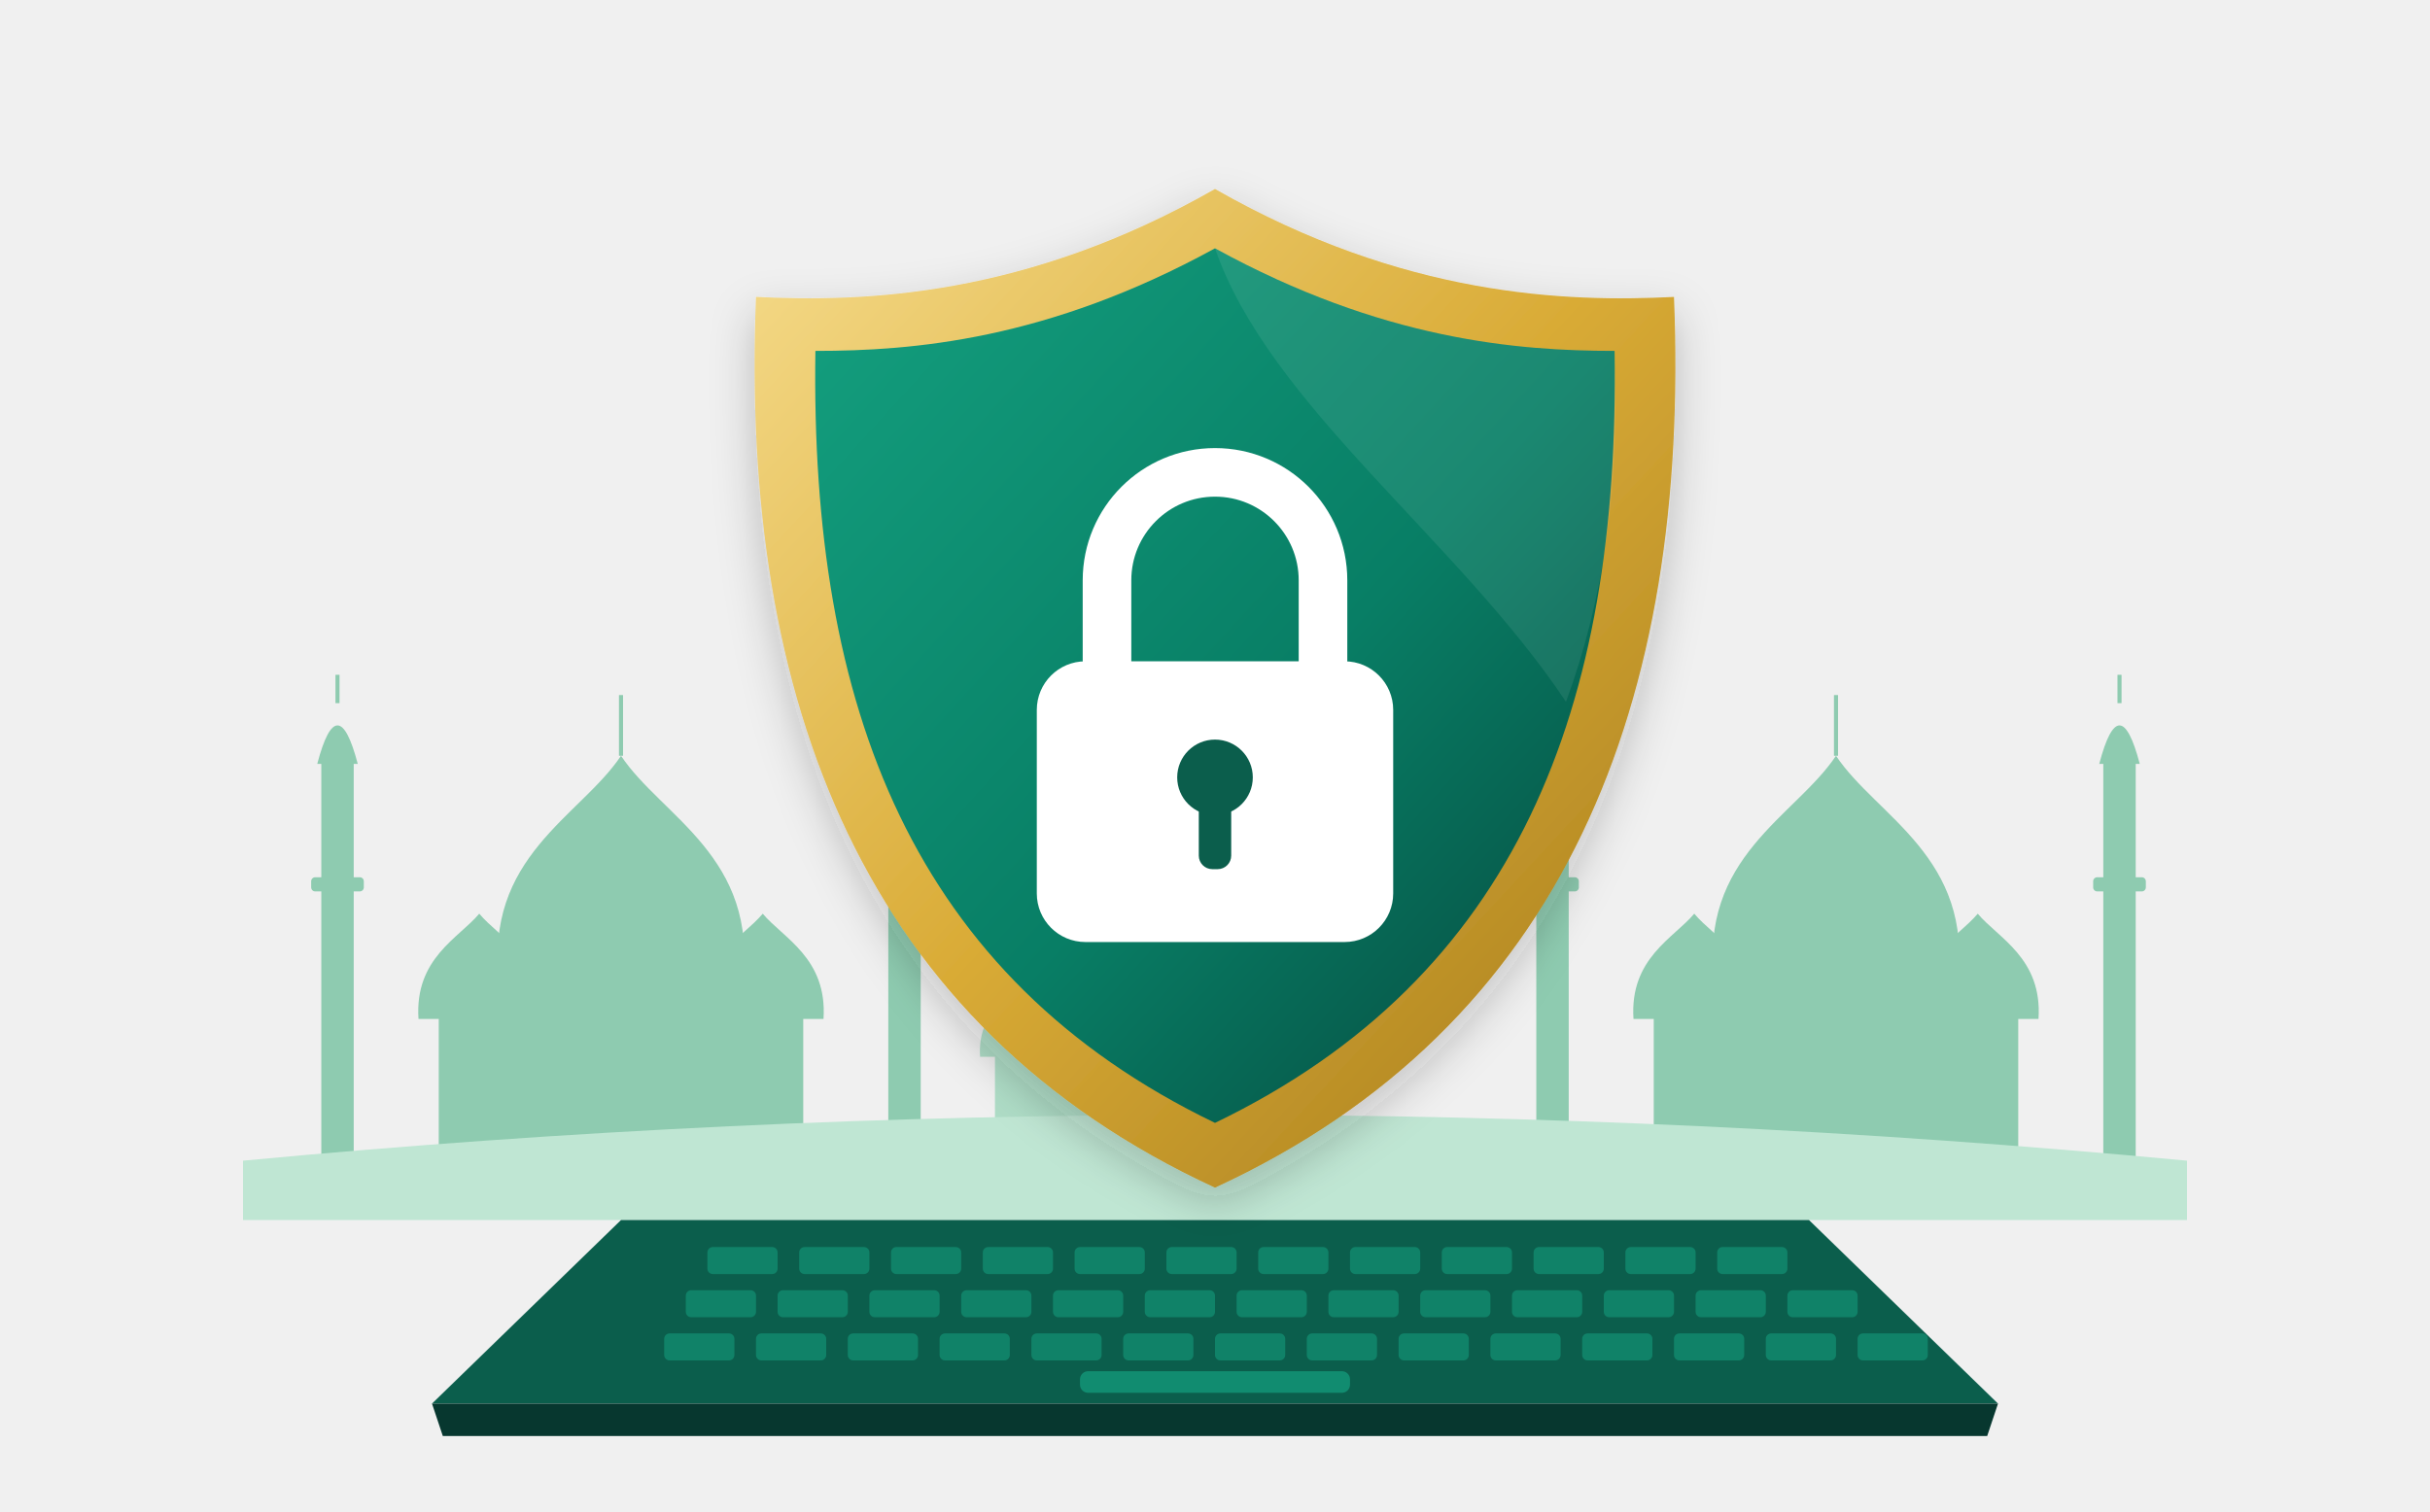
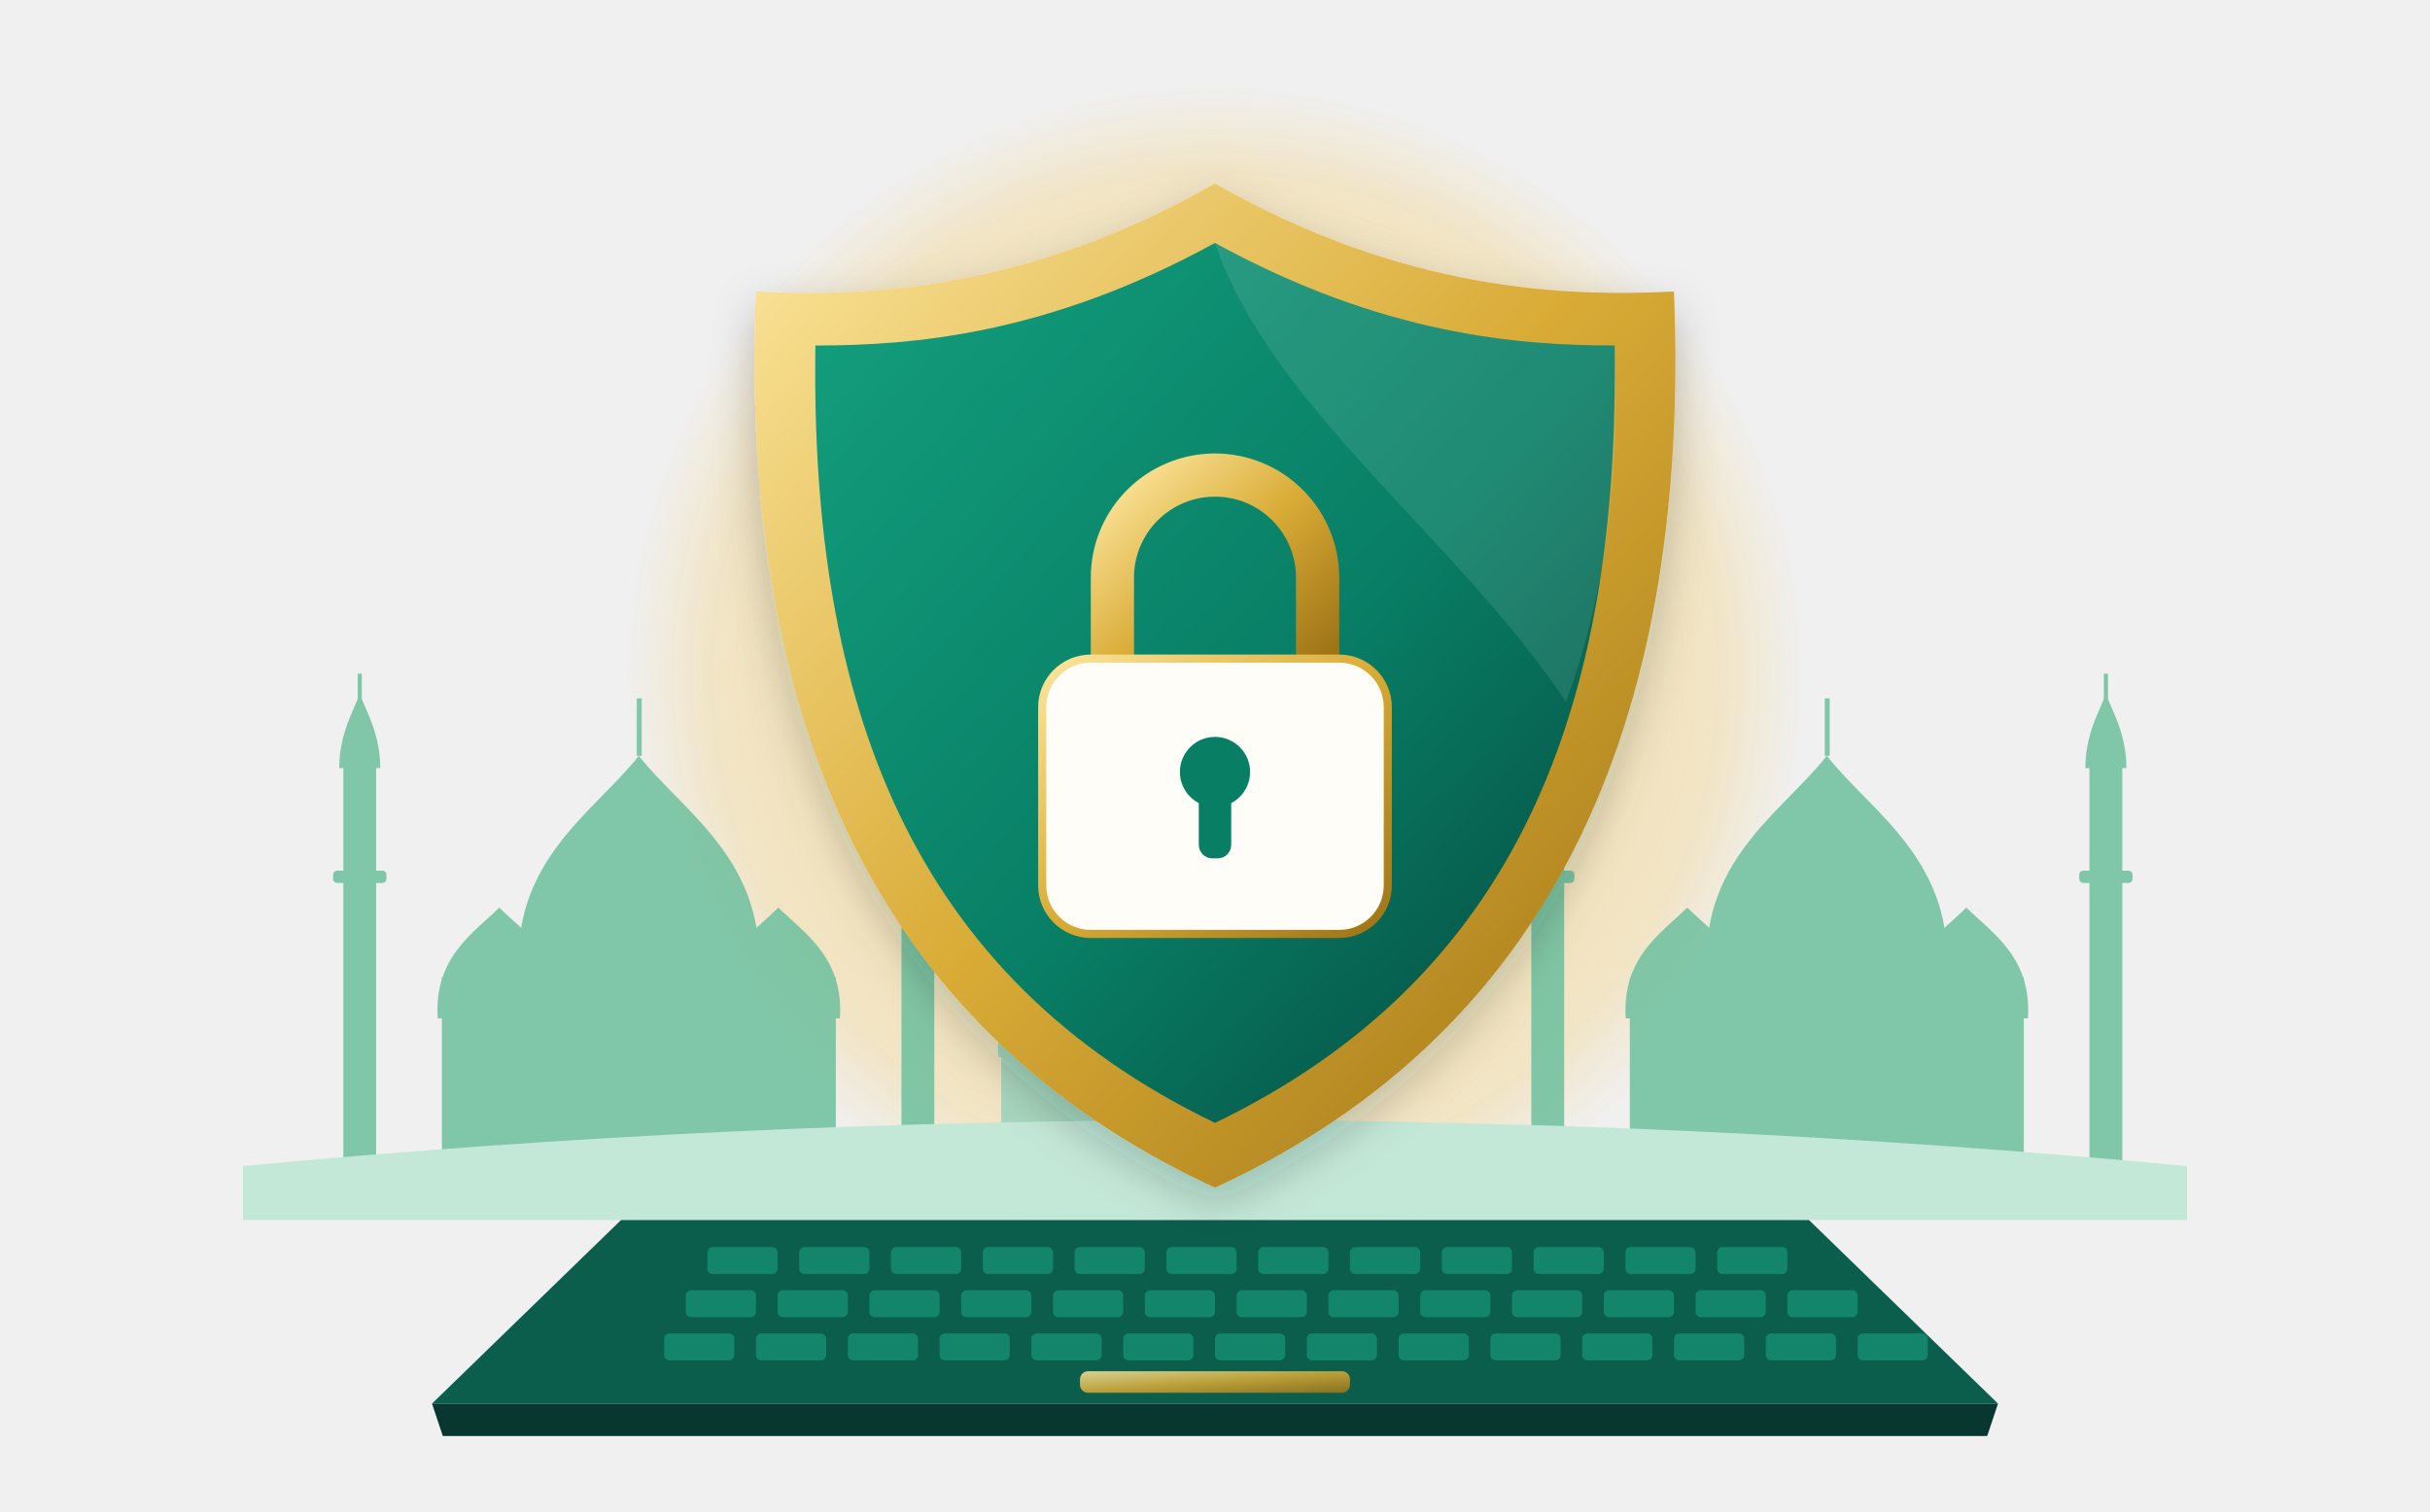
<svg xmlns="http://www.w3.org/2000/svg" viewBox="0 0 900 560" width="900" height="560">
  <defs>
    <linearGradient id="sky" x1="0" y1="0" x2="0" y2="1">
-       <stop offset="0" stop-color="#8FCBE6" />
-       <stop offset=".55" stop-color="#CFE9F1" />
-       <stop offset="1" stop-color="#F6F1E2" />
-     </linearGradient>
+       <stop offset="0" stop-color="#BEE2D8" />
+       <stop offset=".48" stop-color="#E4F2EA" />
+       <stop offset="1" stop-color="#FBF4DC" />
+     </linearGradient>
+     <radialGradient id="sunDisk" cx=".5" cy=".5" r=".5">
+       <stop offset="0" stop-color="#FFFDF0" />
+       <stop offset=".45" stop-color="#FCE28E" />
+       <stop offset=".85" stop-color="#F5CA63" stop-opacity=".55" />
+       <stop offset="1" stop-color="#F5CA63" stop-opacity="0" />
+     </radialGradient>
    <linearGradient id="wall" x1="0" y1="0" x2="1" y2="0">
-       <stop offset="0" stop-color="#FFFEFA" />
-       <stop offset=".6" stop-color="#F6EFDF" />
-       <stop offset="1" stop-color="#E4D8BE" />
+       <stop offset="0" stop-color="#FFFDF8" />
+       <stop offset=".6" stop-color="#F6EFE0" />
+       <stop offset="1" stop-color="#E5D8BD" />
    </linearGradient>
    <linearGradient id="wallDark" x1="0" y1="0" x2="1" y2="0">
      <stop offset="0" stop-color="#EDE3CC" />
-       <stop offset="1" stop-color="#D6C7A6" />
-     </linearGradient>
-     <radialGradient id="dome" cx=".36" cy=".3" r=".85">
-       <stop offset="0" stop-color="#FFFFFF" />
-       <stop offset=".45" stop-color="#F5EEDD" />
-       <stop offset="1" stop-color="#CDBD98" />
+       <stop offset="1" stop-color="#D4C4A0" />
+     </linearGradient>
+     <radialGradient id="dome" cx=".35" cy=".28" r=".82">
+       <stop offset="0" stop-color="#35B896" />
+       <stop offset=".48" stop-color="#087E65" />
+       <stop offset="1" stop-color="#043A30" />
    </radialGradient>
    <linearGradient id="gold" x1="0" y1="0" x2="1" y2="1">
-       <stop offset="0" stop-color="#F6DC8C" />
+       <stop offset="0" stop-color="#FCE69E" />
      <stop offset=".5" stop-color="#D9AB36" />
-       <stop offset="1" stop-color="#A47A1C" />
+       <stop offset="1" stop-color="#9E7316" />
    </linearGradient>
    <linearGradient id="window" x1="0" y1="0" x2="0" y2="1">
-       <stop offset="0" stop-color="#6E968D" />
-       <stop offset="1" stop-color="#3F6A61" />
+       <stop offset="0" stop-color="#C9831B" />
+       <stop offset=".45" stop-color="#F3B740" />
+       <stop offset="1" stop-color="#FFF3B8" />
+     </linearGradient>
+     <linearGradient id="windowDeep" x1="0" y1="0" x2="0" y2="1">
+       <stop offset="0" stop-color="#05352C" />
+       <stop offset=".55" stop-color="#086A55" />
+       <stop offset="1" stop-color="#159A7C" />
    </linearGradient>
    <linearGradient id="grass" x1="0" y1="0" x2="0" y2="1">
-       <stop offset="0" stop-color="#9BD08C" />
-       <stop offset="1" stop-color="#4F995C" />
-     </linearGradient>
-     <radialGradient id="tree" cx=".35" cy=".3" r=".8">
      <stop offset="0" stop-color="#8CCB6E" />
-       <stop offset=".6" stop-color="#4E9E4F" />
-       <stop offset="1" stop-color="#2D6E3D" />
-     </radialGradient>
+       <stop offset="1" stop-color="#2D7A47" />
+     </linearGradient>
+     <linearGradient id="tree" x1="0" y1="0" x2="0.4" y2="1">
+       <stop offset="0" stop-color="#98D66C" />
+       <stop offset=".55" stop-color="#439952" />
+       <stop offset="1" stop-color="#1E5D38" />
+     </linearGradient>
+     <linearGradient id="treeBack" x1="0" y1="0" x2="0" y2="1">
+       <stop offset="0" stop-color="#6EB862" />
+       <stop offset="1" stop-color="#1B5233" />
+     </linearGradient>
    <linearGradient id="leaf" x1="0" y1="0" x2="1" y2="1">
-       <stop offset="0" stop-color="#5BAA5E" />
-       <stop offset="1" stop-color="#2C6A3E" />
+       <stop offset="0" stop-color="#64B85F" />
+       <stop offset="1" stop-color="#22603A" />
    </linearGradient>
    <linearGradient id="trunk" x1="0" y1="0" x2="1" y2="0">
-       <stop offset="0" stop-color="#A07B4E" />
-       <stop offset="1" stop-color="#6E5030" />
+       <stop offset="0" stop-color="#9A7144" />
+       <stop offset="1" stop-color="#5E4124" />
    </linearGradient>
    <linearGradient id="page" x1="0" y1="0" x2="1" y2="0">
-       <stop offset="0" stop-color="#F3E7C8" />
-       <stop offset=".85" stop-color="#FFFBEF" />
-       <stop offset="1" stop-color="#EADBB5" />
+       <stop offset="0" stop-color="#F4E8CA" />
+       <stop offset=".82" stop-color="#FFFDF6" />
+       <stop offset="1" stop-color="#E6D5AD" />
    </linearGradient>
    <linearGradient id="pageR" x1="1" y1="0" x2="0" y2="0">
-       <stop offset="0" stop-color="#F3E7C8" />
-       <stop offset=".85" stop-color="#FFFBEF" />
-       <stop offset="1" stop-color="#EADBB5" />
+       <stop offset="0" stop-color="#F4E8CA" />
+       <stop offset=".82" stop-color="#FFFDF6" />
+       <stop offset="1" stop-color="#E6D5AD" />
    </linearGradient>
    <linearGradient id="wood" x1="0" y1="0" x2="1" y2="1">
-       <stop offset="0" stop-color="#B07A43" />
-       <stop offset="1" stop-color="#6F4521" />
+       <stop offset="0" stop-color="#C88A4B" />
+       <stop offset=".5" stop-color="#9C622B" />
+       <stop offset="1" stop-color="#5D3714" />
    </linearGradient>
    <linearGradient id="emerald" x1="0" y1="0" x2="1" y2="1">
      <stop offset="0" stop-color="#14A07F" />
      <stop offset=".55" stop-color="#087E65" />
      <stop offset="1" stop-color="#06473D" />
    </linearGradient>
    <radialGradient id="glow" cx=".5" cy=".5" r=".5">
      <stop offset="0" stop-color="#FFF4C7" />
      <stop offset=".6" stop-color="#F7C65A" />
      <stop offset="1" stop-color="#E09A2A" />
    </radialGradient>
    <radialGradient id="halo" cx=".5" cy=".5" r=".5">
-       <stop offset="0" stop-color="#FFE7A0" stop-opacity=".75" />
-       <stop offset="1" stop-color="#FFE7A0" stop-opacity="0" />
+       <stop offset="0" stop-color="#FFEAA6" stop-opacity=".82" />
+       <stop offset="1" stop-color="#FFEAA6" stop-opacity="0" />
    </radialGradient>
    <filter id="soft" x="-20%" y="-20%" width="140%" height="140%">
      <feGaussianBlur stdDeviation="6" />
    </filter>
    <filter id="shadow" x="-20%" y="-20%" width="140%" height="160%">
-       <feDropShadow dx="0" dy="6" stdDeviation="8" flood-color="#2b2b1f" flood-opacity=".22" />
+       <feDropShadow dx="0" dy="6" stdDeviation="8" flood-color="#132A23" flood-opacity=".22" />
    </filter>
    <pattern id="lattice" width="48" height="48" patternUnits="userSpaceOnUse">
      <g fill="none" stroke="#087E65" stroke-width="1.6" opacity=".55">
        <path d="M24 4 L30 18 L44 24 L30 30 L24 44 L18 30 L4 24 L18 18 Z" />
        <path d="M10 10 L24 16 L38 10 L32 24 L38 38 L24 32 L10 38 L16 24 Z" />
        <path d="M0 0 L10 10 M48 0 L38 10 M0 48 L10 38 M48 48 L38 38" />
      </g>
    </pattern>
    <pattern id="latticeGold" width="48" height="48" patternUnits="userSpaceOnUse">
      <g fill="none" stroke="#D9AB36" stroke-width="1.4" opacity=".5">
        <path d="M24 4 L30 18 L44 24 L30 30 L24 44 L18 30 L4 24 L18 18 Z" />
        <path d="M10 10 L24 16 L38 10 L32 24 L38 38 L24 32 L10 38 L16 24 Z" />
      </g>
    </pattern>
  </defs>
-   <g transform="translate(110.0 250.0) scale(0.750)">
-     <g fill="#7CC4A4" opacity="0.85">
-       <rect x="12" y="40" width="16" height="200" />
-       <path d="M10 44 Q20 6 30 44 Z" />
-       <rect x="19" y="0" width="2" height="14" />
-       <rect x="7" y="100" width="26" height="7" rx="2" />
-       <rect x="292" y="40" width="16" height="200" />
-       <path d="M290 44 Q300 6 310 44 Z" />
-       <rect x="299" y="0" width="2" height="14" />
-       <rect x="287" y="100" width="26" height="7" rx="2" />
-       <rect x="70" y="150" width="180" height="90" />
-       <path d="M100 152 C92 90 140 70 160 40 C180 70 228 90 220 152 Z" />
-       <rect x="159" y="10" width="2" height="30" />
-       <path d="M60 170 C58 140 80 130 90 118 C100 130 122 140 120 170 Z" />
-       <path d="M200 170 C198 140 220 130 230 118 C240 130 262 140 260 170 Z" />
+   <circle cx="450" cy="250" r="220" fill="url(#sunDisk)" opacity=".55" />
+   <g transform="translate(115.0 249.6) scale(0.760)">
+     <g fill="#6CBF9E" opacity="0.85">
+       <rect x="16" y="44" width="16" height="196" />
+       <path d="M14 46 C14 26 24 14 24 8 C24 14 34 26 34 46 Z" />
+       <rect x="23" y="0" width="2" height="12" />
+       <rect x="11" y="96" width="26" height="6" rx="2" />
+       <rect x="288" y="44" width="16" height="196" />
+       <path d="M286 46 C286 26 296 14 296 8 C296 14 306 26 306 46 Z" />
+       <rect x="295" y="0" width="2" height="12" />
+       <rect x="283" y="96" width="26" height="6" rx="2" />
+       <rect x="64" y="148" width="192" height="92" />
+       <path d="M102 150 C96 92 138 68 160 40 C182 68 224 92 218 150 Z" />
+       <rect x="159" y="12" width="2.4" height="28" />
+       <path d="M62 168 C60 138 80 126 92 114 C104 126 124 138 122 168 Z" />
+       <path d="M198 168 C196 138 216 126 228 114 C240 126 260 138 258 168 Z" />
    </g>
  </g>
-   <g transform="translate(560.0 250.0) scale(0.750)">
-     <g fill="#7CC4A4" opacity="0.85">
-       <rect x="12" y="40" width="16" height="200" />
-       <path d="M10 44 Q20 6 30 44 Z" />
-       <rect x="19" y="0" width="2" height="14" />
-       <rect x="7" y="100" width="26" height="7" rx="2" />
-       <rect x="292" y="40" width="16" height="200" />
-       <path d="M290 44 Q300 6 310 44 Z" />
-       <rect x="299" y="0" width="2" height="14" />
-       <rect x="287" y="100" width="26" height="7" rx="2" />
-       <rect x="70" y="150" width="180" height="90" />
-       <path d="M100 152 C92 90 140 70 160 40 C180 70 228 90 220 152 Z" />
-       <rect x="159" y="10" width="2" height="30" />
-       <path d="M60 170 C58 140 80 130 90 118 C100 130 122 140 120 170 Z" />
-       <path d="M200 170 C198 140 220 130 230 118 C240 130 262 140 260 170 Z" />
+   <g transform="translate(555.0 249.6) scale(0.760)">
+     <g fill="#6CBF9E" opacity="0.85">
+       <rect x="16" y="44" width="16" height="196" />
+       <path d="M14 46 C14 26 24 14 24 8 C24 14 34 26 34 46 Z" />
+       <rect x="23" y="0" width="2" height="12" />
+       <rect x="11" y="96" width="26" height="6" rx="2" />
+       <rect x="288" y="44" width="16" height="196" />
+       <path d="M286 46 C286 26 296 14 296 8 C296 14 306 26 306 46 Z" />
+       <rect x="295" y="0" width="2" height="12" />
+       <rect x="283" y="96" width="26" height="6" rx="2" />
+       <rect x="64" y="148" width="192" height="92" />
+       <path d="M102 150 C96 92 138 68 160 40 C182 68 224 92 218 150 Z" />
+       <rect x="159" y="12" width="2.4" height="28" />
+       <path d="M62 168 C60 138 80 126 92 114 C104 126 124 138 122 168 Z" />
+       <path d="M198 168 C196 138 216 126 228 114 C240 126 260 138 258 168 Z" />
    </g>
  </g>
-   <g transform="translate(330.0 298.0) scale(0.550)">
-     <g fill="#A6D9C1" opacity="0.9">
-       <rect x="70" y="150" width="180" height="90" />
-       <path d="M100 152 C92 90 140 70 160 40 C180 70 228 90 220 152 Z" />
-       <rect x="159" y="10" width="2" height="30" />
-       <path d="M60 170 C58 140 80 130 90 118 C100 130 122 140 120 170 Z" />
-       <path d="M200 170 C198 140 220 130 230 118 C240 130 262 140 260 170 Z" />
+   <g transform="translate(335.0 297.6) scale(0.560)">
+     <g fill="#9ED4BD" opacity="0.9">
+       <rect x="64" y="148" width="192" height="92" />
+       <path d="M102 150 C96 92 138 68 160 40 C182 68 224 92 218 150 Z" />
+       <rect x="159" y="12" width="2.4" height="28" />
+       <path d="M62 168 C60 138 80 126 92 114 C104 126 124 138 122 168 Z" />
+       <path d="M198 168 C196 138 216 126 228 114 C240 126 260 138 258 168 Z" />
    </g>
  </g>
-   <path d="M90 430 Q450 396 810 430 L810 452 L90 452 Z" fill="#BFE6D3" />
+   <path d="M90 432 Q450 398 810 432 L810 452 L90 452 Z" fill="#C4E8D7" />
  <path d="M230 452 L670 452 L740 520 L160 520 Z" fill="#0B5E4C" />
  <path d="M160 520 L740 520 L736 532 L164 532 Z" fill="#07372F" />
-   <rect x="262" y="462" width="26" height="10" rx="2" fill="#14A07F" opacity=".55" />
-   <rect x="296" y="462" width="26" height="10" rx="2" fill="#14A07F" opacity=".55" />
-   <rect x="330" y="462" width="26" height="10" rx="2" fill="#14A07F" opacity=".55" />
-   <rect x="364" y="462" width="26" height="10" rx="2" fill="#14A07F" opacity=".55" />
-   <rect x="398" y="462" width="26" height="10" rx="2" fill="#14A07F" opacity=".55" />
-   <rect x="432" y="462" width="26" height="10" rx="2" fill="#14A07F" opacity=".55" />
-   <rect x="466" y="462" width="26" height="10" rx="2" fill="#14A07F" opacity=".55" />
-   <rect x="500" y="462" width="26" height="10" rx="2" fill="#14A07F" opacity=".55" />
-   <rect x="534" y="462" width="26" height="10" rx="2" fill="#14A07F" opacity=".55" />
-   <rect x="568" y="462" width="26" height="10" rx="2" fill="#14A07F" opacity=".55" />
-   <rect x="602" y="462" width="26" height="10" rx="2" fill="#14A07F" opacity=".55" />
-   <rect x="636" y="462" width="26" height="10" rx="2" fill="#14A07F" opacity=".55" />
-   <rect x="254" y="478" width="26" height="10" rx="2" fill="#14A07F" opacity=".55" />
-   <rect x="288" y="478" width="26" height="10" rx="2" fill="#14A07F" opacity=".55" />
-   <rect x="322" y="478" width="26" height="10" rx="2" fill="#14A07F" opacity=".55" />
-   <rect x="356" y="478" width="26" height="10" rx="2" fill="#14A07F" opacity=".55" />
-   <rect x="390" y="478" width="26" height="10" rx="2" fill="#14A07F" opacity=".55" />
-   <rect x="424" y="478" width="26" height="10" rx="2" fill="#14A07F" opacity=".55" />
-   <rect x="458" y="478" width="26" height="10" rx="2" fill="#14A07F" opacity=".55" />
-   <rect x="492" y="478" width="26" height="10" rx="2" fill="#14A07F" opacity=".55" />
-   <rect x="526" y="478" width="26" height="10" rx="2" fill="#14A07F" opacity=".55" />
-   <rect x="560" y="478" width="26" height="10" rx="2" fill="#14A07F" opacity=".55" />
-   <rect x="594" y="478" width="26" height="10" rx="2" fill="#14A07F" opacity=".55" />
-   <rect x="628" y="478" width="26" height="10" rx="2" fill="#14A07F" opacity=".55" />
-   <rect x="662" y="478" width="26" height="10" rx="2" fill="#14A07F" opacity=".55" />
-   <rect x="246" y="494" width="26" height="10" rx="2" fill="#14A07F" opacity=".55" />
-   <rect x="280" y="494" width="26" height="10" rx="2" fill="#14A07F" opacity=".55" />
-   <rect x="314" y="494" width="26" height="10" rx="2" fill="#14A07F" opacity=".55" />
-   <rect x="348" y="494" width="26" height="10" rx="2" fill="#14A07F" opacity=".55" />
-   <rect x="382" y="494" width="26" height="10" rx="2" fill="#14A07F" opacity=".55" />
-   <rect x="416" y="494" width="26" height="10" rx="2" fill="#14A07F" opacity=".55" />
-   <rect x="450" y="494" width="26" height="10" rx="2" fill="#14A07F" opacity=".55" />
-   <rect x="484" y="494" width="26" height="10" rx="2" fill="#14A07F" opacity=".55" />
-   <rect x="518" y="494" width="26" height="10" rx="2" fill="#14A07F" opacity=".55" />
-   <rect x="552" y="494" width="26" height="10" rx="2" fill="#14A07F" opacity=".55" />
-   <rect x="586" y="494" width="26" height="10" rx="2" fill="#14A07F" opacity=".55" />
-   <rect x="620" y="494" width="26" height="10" rx="2" fill="#14A07F" opacity=".55" />
-   <rect x="654" y="494" width="26" height="10" rx="2" fill="#14A07F" opacity=".55" />
-   <rect x="688" y="494" width="26" height="10" rx="2" fill="#14A07F" opacity=".55" />
-   <rect x="400" y="508" width="100" height="8" rx="3" fill="#14A07F" opacity=".7" />
-   <path d="M450 70 C520 110 580 112 620 110 C626 260 580 380 450 440 C320 380 274 260 280 110 C320 112 380 110 450 70 Z" fill="url(#gold)" filter="url(#shadow)" />
-   <path d="M450 92 C512 126 562 130 598 130 C600 262 562 362 450 416 C338 362 300 262 302 130 C338 130 388 126 450 92 Z" fill="url(#emerald)" />
-   <path d="M450 92 C512 126 562 130 598 130 C600 180 594 222 580 260 C540 200 470 150 450 92 Z" fill="#fff" opacity=".08" />
-   <path d="M410 250 L410 215 A40 40 0 0 1 490 215 L490 250" fill="none" stroke="#fff" stroke-width="18" />
-   <rect x="384" y="245" width="132" height="104" rx="18" fill="#fff" />
-   <circle cx="450" cy="288" r="14" fill="#0B5E4C" />
-   <rect x="444" y="292" width="12" height="30" rx="5" fill="#0B5E4C" />
+   <rect x="262" y="462" width="26" height="10" rx="2" fill="#19A583" opacity=".55" />
+   <rect x="296" y="462" width="26" height="10" rx="2" fill="#19A583" opacity=".55" />
+   <rect x="330" y="462" width="26" height="10" rx="2" fill="#19A583" opacity=".55" />
+   <rect x="364" y="462" width="26" height="10" rx="2" fill="#19A583" opacity=".55" />
+   <rect x="398" y="462" width="26" height="10" rx="2" fill="#19A583" opacity=".55" />
+   <rect x="432" y="462" width="26" height="10" rx="2" fill="#19A583" opacity=".55" />
+   <rect x="466" y="462" width="26" height="10" rx="2" fill="#19A583" opacity=".55" />
+   <rect x="500" y="462" width="26" height="10" rx="2" fill="#19A583" opacity=".55" />
+   <rect x="534" y="462" width="26" height="10" rx="2" fill="#19A583" opacity=".55" />
+   <rect x="568" y="462" width="26" height="10" rx="2" fill="#19A583" opacity=".55" />
+   <rect x="602" y="462" width="26" height="10" rx="2" fill="#19A583" opacity=".55" />
+   <rect x="636" y="462" width="26" height="10" rx="2" fill="#19A583" opacity=".55" />
+   <rect x="254" y="478" width="26" height="10" rx="2" fill="#19A583" opacity=".55" />
+   <rect x="288" y="478" width="26" height="10" rx="2" fill="#19A583" opacity=".55" />
+   <rect x="322" y="478" width="26" height="10" rx="2" fill="#19A583" opacity=".55" />
+   <rect x="356" y="478" width="26" height="10" rx="2" fill="#19A583" opacity=".55" />
+   <rect x="390" y="478" width="26" height="10" rx="2" fill="#19A583" opacity=".55" />
+   <rect x="424" y="478" width="26" height="10" rx="2" fill="#19A583" opacity=".55" />
+   <rect x="458" y="478" width="26" height="10" rx="2" fill="#19A583" opacity=".55" />
+   <rect x="492" y="478" width="26" height="10" rx="2" fill="#19A583" opacity=".55" />
+   <rect x="526" y="478" width="26" height="10" rx="2" fill="#19A583" opacity=".55" />
+   <rect x="560" y="478" width="26" height="10" rx="2" fill="#19A583" opacity=".55" />
+   <rect x="594" y="478" width="26" height="10" rx="2" fill="#19A583" opacity=".55" />
+   <rect x="628" y="478" width="26" height="10" rx="2" fill="#19A583" opacity=".55" />
+   <rect x="662" y="478" width="26" height="10" rx="2" fill="#19A583" opacity=".55" />
+   <rect x="246" y="494" width="26" height="10" rx="2" fill="#19A583" opacity=".55" />
+   <rect x="280" y="494" width="26" height="10" rx="2" fill="#19A583" opacity=".55" />
+   <rect x="314" y="494" width="26" height="10" rx="2" fill="#19A583" opacity=".55" />
+   <rect x="348" y="494" width="26" height="10" rx="2" fill="#19A583" opacity=".55" />
+   <rect x="382" y="494" width="26" height="10" rx="2" fill="#19A583" opacity=".55" />
+   <rect x="416" y="494" width="26" height="10" rx="2" fill="#19A583" opacity=".55" />
+   <rect x="450" y="494" width="26" height="10" rx="2" fill="#19A583" opacity=".55" />
+   <rect x="484" y="494" width="26" height="10" rx="2" fill="#19A583" opacity=".55" />
+   <rect x="518" y="494" width="26" height="10" rx="2" fill="#19A583" opacity=".55" />
+   <rect x="552" y="494" width="26" height="10" rx="2" fill="#19A583" opacity=".55" />
+   <rect x="586" y="494" width="26" height="10" rx="2" fill="#19A583" opacity=".55" />
+   <rect x="620" y="494" width="26" height="10" rx="2" fill="#19A583" opacity=".55" />
+   <rect x="654" y="494" width="26" height="10" rx="2" fill="#19A583" opacity=".55" />
+   <rect x="688" y="494" width="26" height="10" rx="2" fill="#19A583" opacity=".55" />
+   <rect x="400" y="508" width="100" height="8" rx="3" fill="url(#gold)" opacity=".85" />
+   <path d="M450 68 C520 108 580 110 620 108 C626 260 580 380 450 440 C320 380 274 260 280 108 C320 110 380 108 450 68 Z" fill="url(#gold)" filter="url(#shadow)" />
+   <path d="M450 90 C512 124 562 128 598 128 C600 262 562 362 450 416 C338 362 300 262 302 128 C338 128 388 124 450 90 Z" fill="url(#emerald)" />
+   <path d="M450 90 C512 124 562 128 598 128 C600 180 594 222 580 260 C540 200 470 150 450 90 Z" fill="#fff" opacity=".1" />
+   <path d="M412 248 L412 214 A38 38 0 0 1 488 214 L488 248" fill="none" stroke="url(#gold)" stroke-width="16" stroke-linecap="round" />
+   <rect x="386" y="244" width="128" height="102" rx="18" fill="#FFFDF7" stroke="url(#gold)" stroke-width="3" />
+   <circle cx="450" cy="286" r="13" fill="#087E65" />
+   <rect x="444" y="290" width="12" height="28" rx="5" fill="#087E65" />
</svg>
